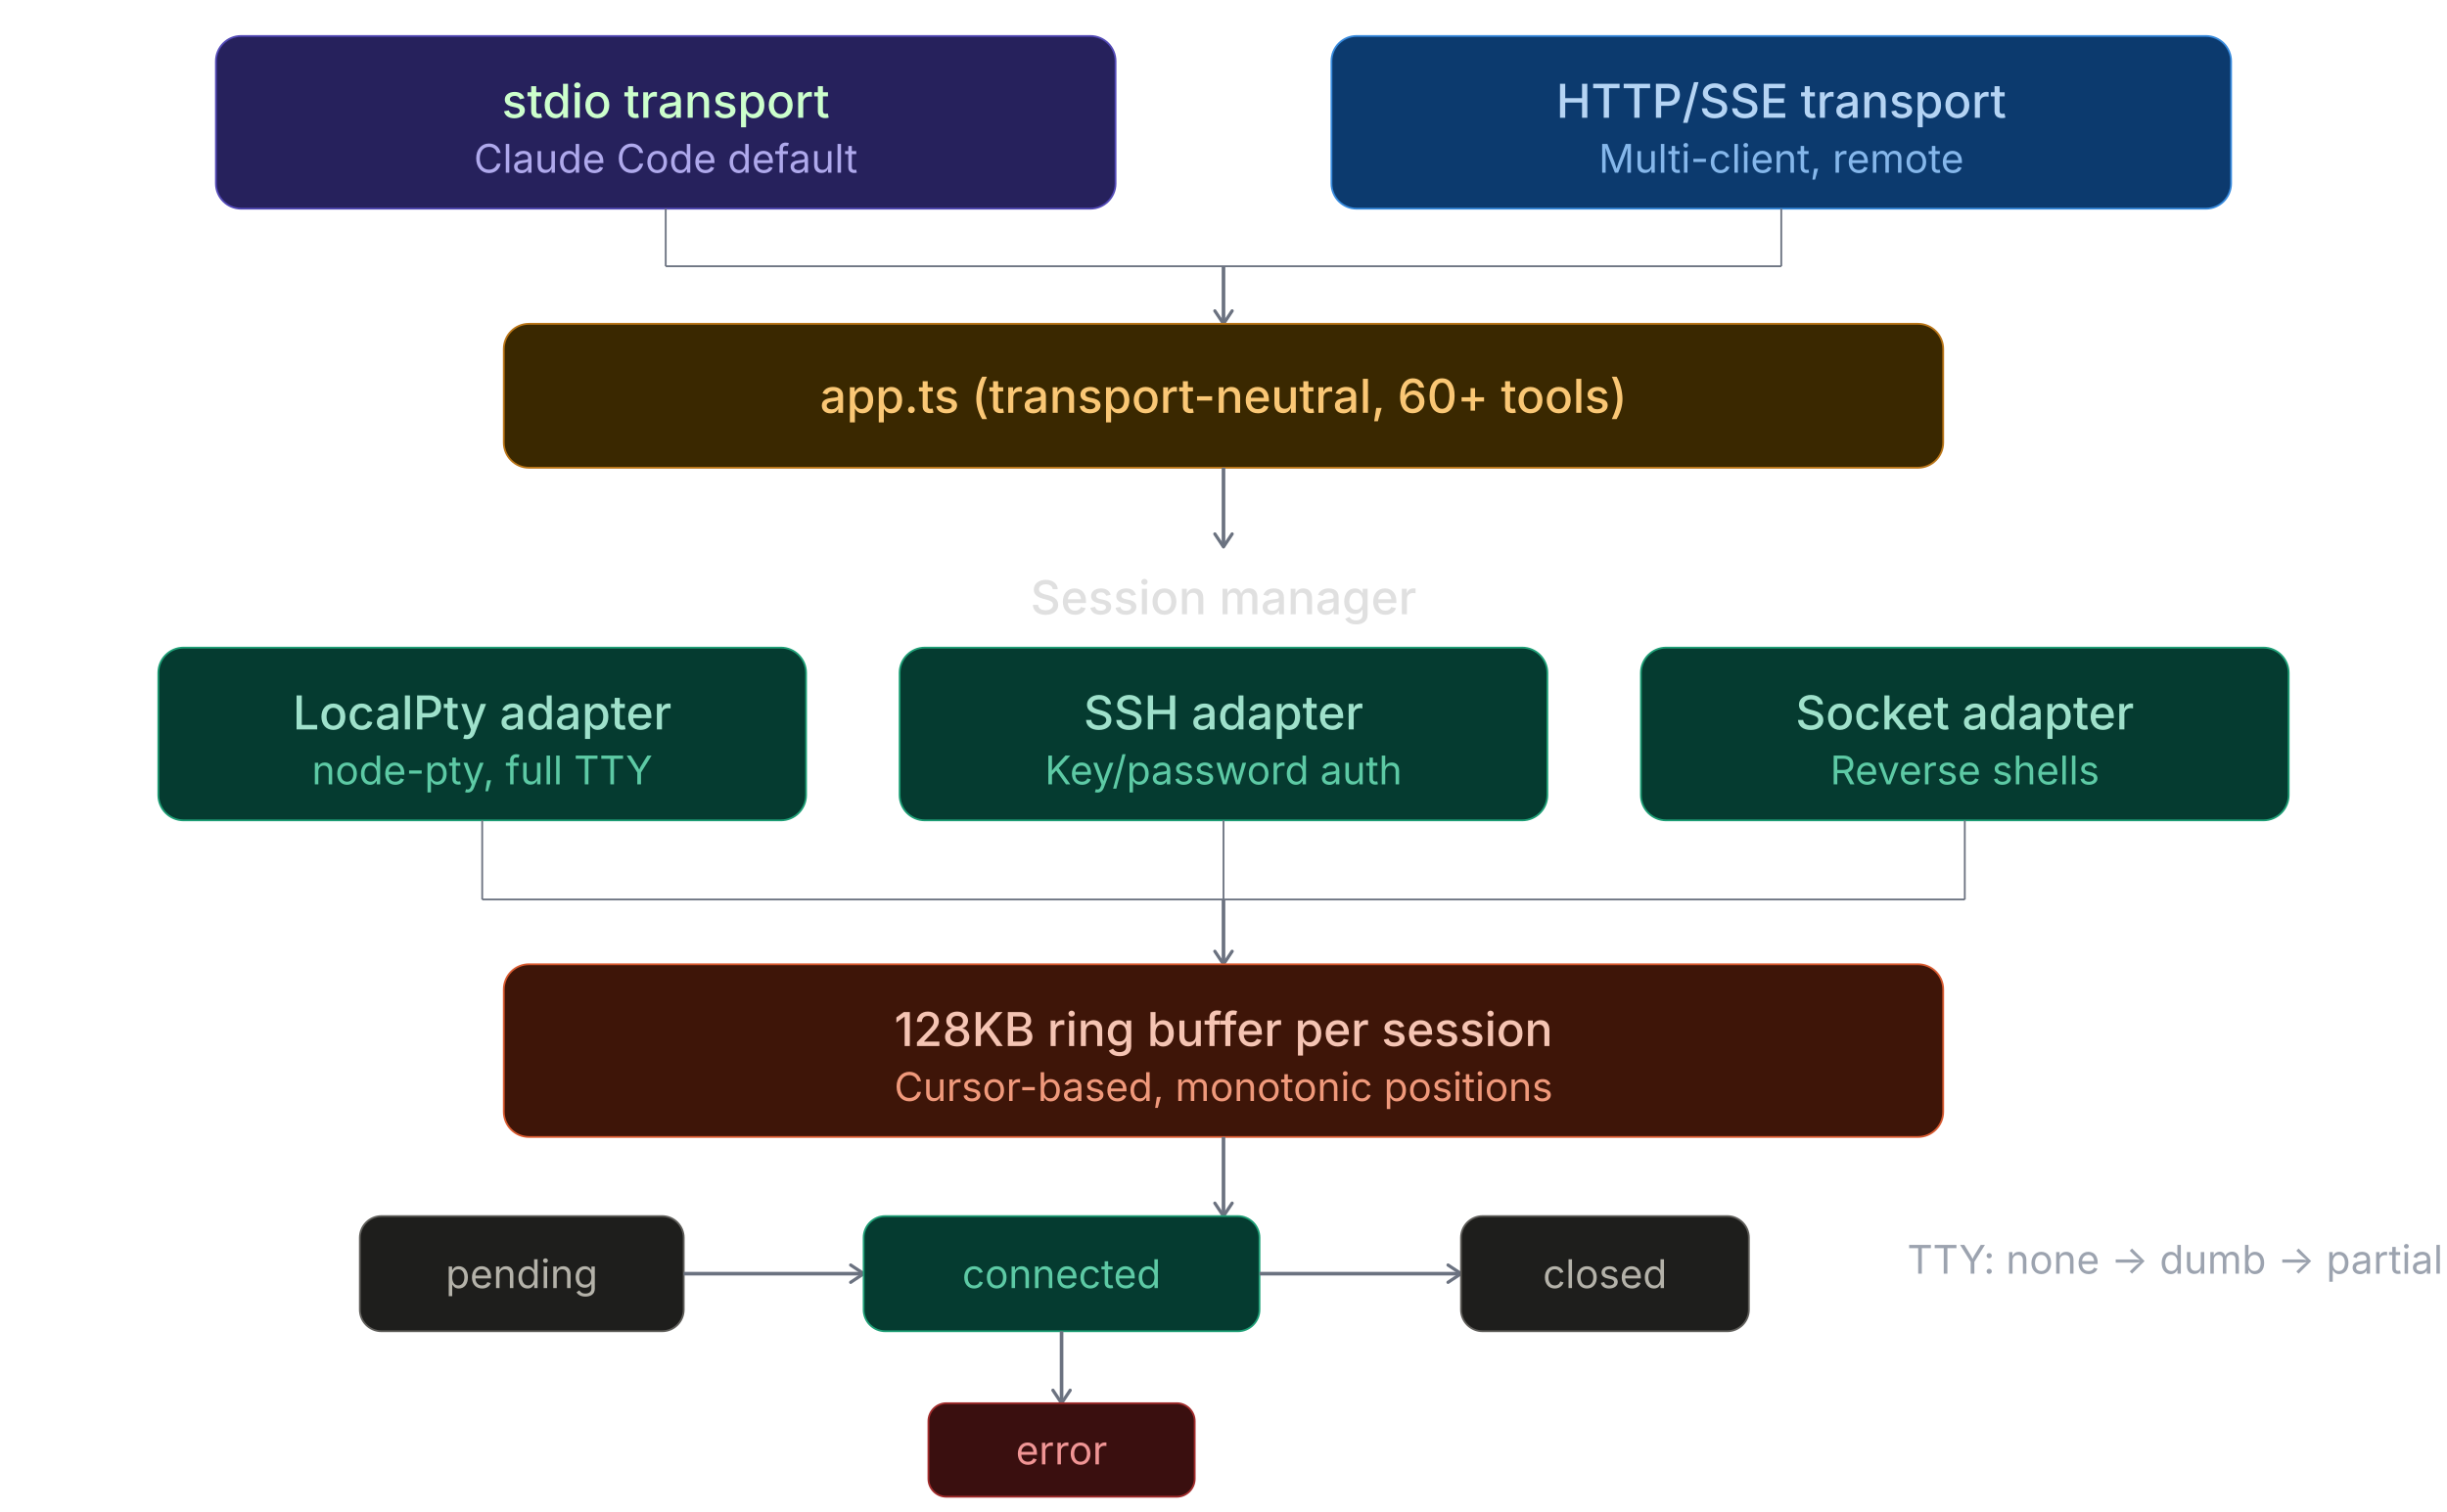
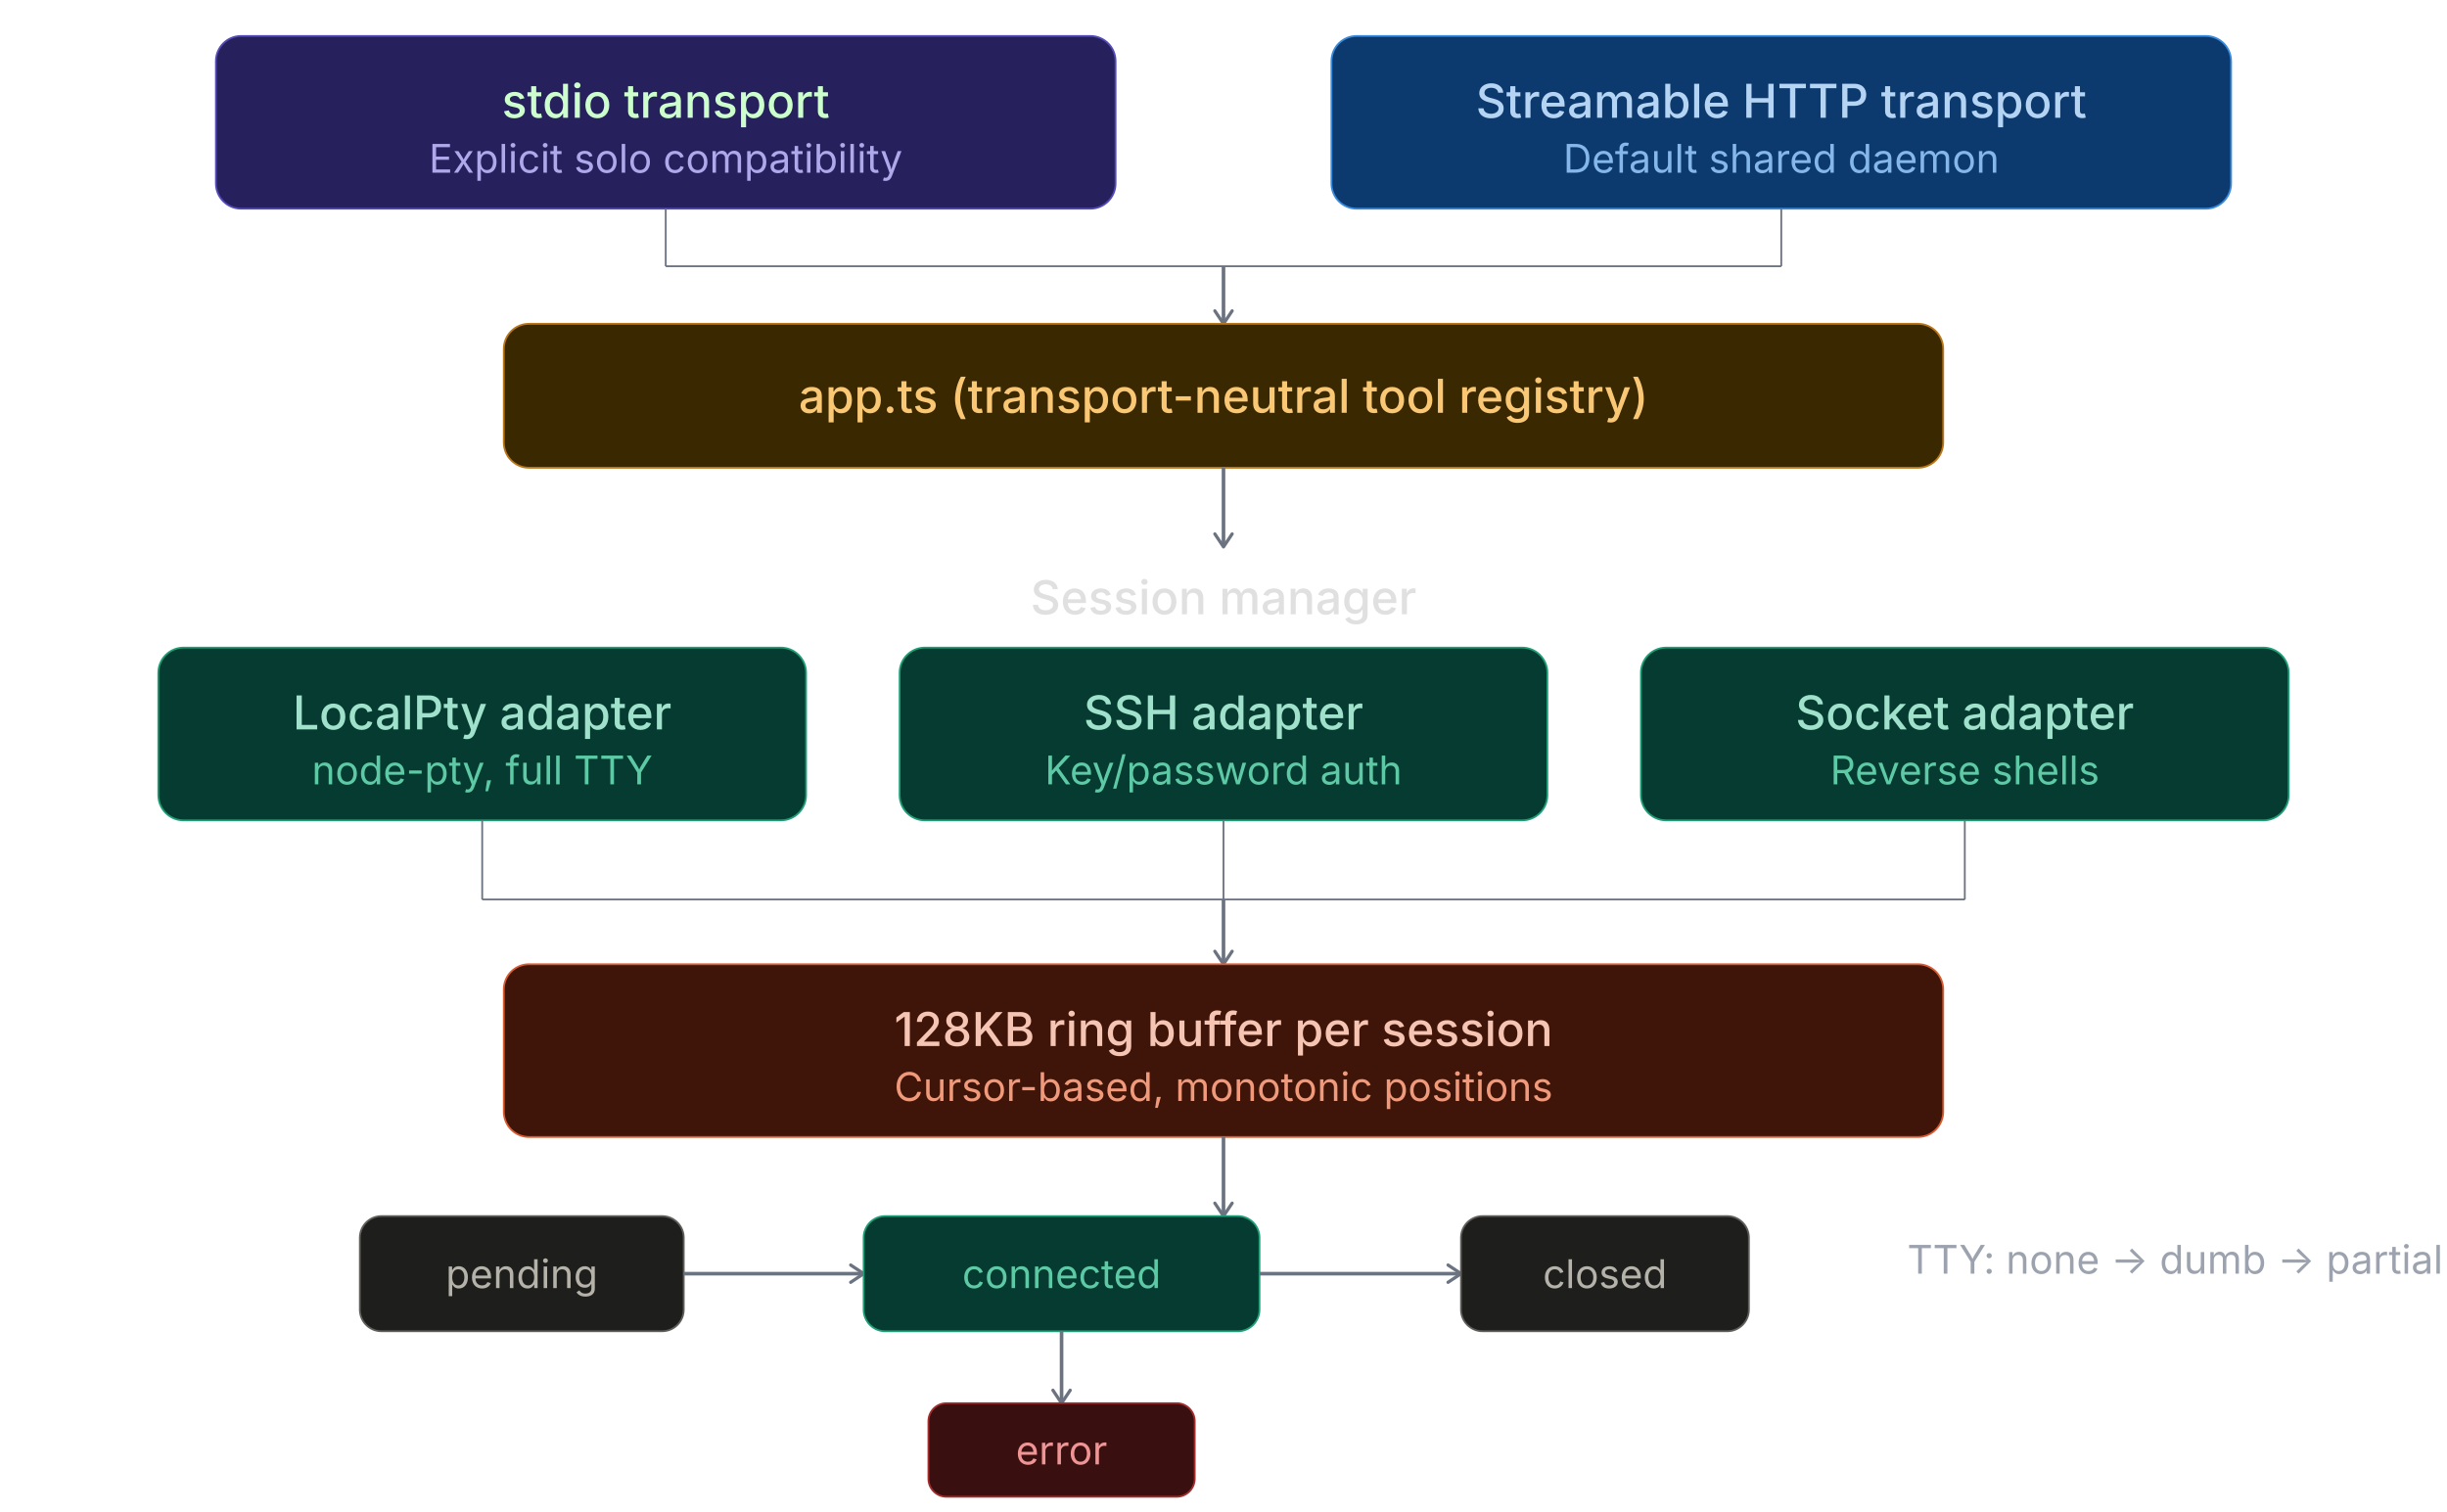
<svg xmlns="http://www.w3.org/2000/svg" viewBox="0 0 680 420">
  <style>
  text{font-family:'Inter',-apple-system,BlinkMacSystemFont,sans-serif}
  .th{font-size:13px;font-weight:500;fill:#e0e0e0}
  .ts{font-size:11px;fill:#9ca3af}
  .arr{stroke:#6b7280;stroke-width:1}
  .n-purple rect{fill:#26215C;stroke:#534AB7;stroke-width:.5}
  .n-purple .th{fill:#CCFFCC}.n-purple .ts{fill:#AFA9EC}
  .n-blue rect{fill:#0C3A6E;stroke:#378ADD;stroke-width:.5}
  .n-blue .th{fill:#B5D4F4}.n-blue .ts{fill:#85B7EB}
  .n-teal rect{fill:#053B30;stroke:#1D9E75;stroke-width:.5}
  .n-teal .th{fill:#9FE1CB}.n-teal .ts{fill:#5DCAA5}
  .n-amber rect{fill:#3A2800;stroke:#BA7517;stroke-width:.5}
  .n-amber .th{fill:#FAC775}.n-amber .ts{fill:#EF9F27}
  .n-coral rect{fill:#3E1508;stroke:#D85A30;stroke-width:.5}
  .n-coral .th{fill:#F5C4B3}.n-coral .ts{fill:#F0997B}
  .n-pink rect{fill:#3E1028;stroke:#D4537E;stroke-width:.5}
  .n-pink .th{fill:#F4C0D1}.n-pink .ts{fill:#ED93B1}
  .n-gray rect{fill:#1e1e1c;stroke:#5F5E5A;stroke-width:.5}
  .n-gray .th{fill:#D3D1C7}.n-gray .ts{fill:#B4B2A9}
  .n-red rect{fill:#3A0F0F;stroke:#A32D2D;stroke-width:.5}
  .n-red .th{fill:#F7C1C1}.n-red .ts{fill:#F09595}
</style>
  <rect width="100%" height="100%" fill="transparent" rx="6" />
  <defs>
    <marker id="arr" viewBox="0 0 10 10" refX="8" refY="5" markerWidth="6" markerHeight="6" orient="auto-start-reverse">
      <path d="M2 1L8 5L2 9" fill="none" stroke="context-stroke" stroke-width="1.5" stroke-linecap="round" stroke-linejoin="round" />
    </marker>
  </defs>
  <g class="n-purple">
    <rect x="60" y="10" width="250" height="48" rx="7" />
    <text class="th" x="185" y="28" text-anchor="middle" dominant-baseline="central">stdio transport</text>
-     <text class="ts" x="185" y="44" text-anchor="middle" dominant-baseline="central">Claude Code default</text>
+     <text class="ts" x="185" y="44" text-anchor="middle" dominant-baseline="central">Explicit solo compatibility</text>
  </g>
  <g class="n-blue">
    <rect x="370" y="10" width="250" height="48" rx="7" />
-     <text class="th" x="495" y="28" text-anchor="middle" dominant-baseline="central">HTTP/SSE transport</text>
-     <text class="ts" x="495" y="44" text-anchor="middle" dominant-baseline="central">Multi-client, remote</text>
+     <text class="th" x="495" y="28" text-anchor="middle" dominant-baseline="central">Streamable HTTP transport</text>
+     <text class="ts" x="495" y="44" text-anchor="middle" dominant-baseline="central">Default shared daemon</text>
  </g>
  <line x1="185" y1="58" x2="185" y2="74" stroke="#6b7280" stroke-width=".5" />
  <line x1="495" y1="58" x2="495" y2="74" stroke="#6b7280" stroke-width=".5" />
  <line x1="185" y1="74" x2="495" y2="74" stroke="#6b7280" stroke-width=".5" />
  <line x1="340" y1="74" x2="340" y2="90" class="arr" marker-end="url(#arr)" />
  <g class="n-amber">
    <rect x="140" y="90" width="400" height="40" rx="7" />
-     <text class="th" x="340" y="110" text-anchor="middle" dominant-baseline="central">app.ts (transport-neutral, 60+ tools)</text>
+     <text class="th" x="340" y="110" text-anchor="middle" dominant-baseline="central">app.ts (transport-neutral tool registry)</text>
  </g>
  <line x1="340" y1="130" x2="340" y2="152" class="arr" marker-end="url(#arr)" />
  <text class="th" x="340" y="166" text-anchor="middle" dominant-baseline="central">Session manager</text>
  <g class="n-teal">
    <rect x="44" y="180" width="180" height="48" rx="7" />
    <text class="th" x="134" y="198" text-anchor="middle" dominant-baseline="central">LocalPty adapter</text>
    <text class="ts" x="134" y="214" text-anchor="middle" dominant-baseline="central">node-pty, full TTY</text>
  </g>
  <g class="n-teal">
    <rect x="250" y="180" width="180" height="48" rx="7" />
    <text class="th" x="340" y="198" text-anchor="middle" dominant-baseline="central">SSH adapter</text>
    <text class="ts" x="340" y="214" text-anchor="middle" dominant-baseline="central">Key/password auth</text>
  </g>
  <g class="n-teal">
    <rect x="456" y="180" width="180" height="48" rx="7" />
    <text class="th" x="546" y="198" text-anchor="middle" dominant-baseline="central">Socket adapter</text>
    <text class="ts" x="546" y="214" text-anchor="middle" dominant-baseline="central">Reverse shells</text>
  </g>
  <line x1="134" y1="228" x2="134" y2="250" stroke="#6b7280" stroke-width=".5" />
  <line x1="340" y1="228" x2="340" y2="250" stroke="#6b7280" stroke-width=".5" />
  <line x1="546" y1="228" x2="546" y2="250" stroke="#6b7280" stroke-width=".5" />
  <line x1="134" y1="250" x2="546" y2="250" stroke="#6b7280" stroke-width=".5" />
  <line x1="340" y1="250" x2="340" y2="268" class="arr" marker-end="url(#arr)" />
  <g class="n-coral">
    <rect x="140" y="268" width="400" height="48" rx="7" />
    <text class="th" x="340" y="286" text-anchor="middle" dominant-baseline="central">128KB ring buffer per session</text>
    <text class="ts" x="340" y="302" text-anchor="middle" dominant-baseline="central">Cursor-based, monotonic positions</text>
  </g>
  <line x1="340" y1="316" x2="340" y2="338" class="arr" marker-end="url(#arr)" />
  <g class="n-gray">
    <rect x="100" y="338" width="90" height="32" rx="6" />
    <text class="ts" x="145" y="354" text-anchor="middle" dominant-baseline="central">pending</text>
  </g>
  <line x1="190" y1="354" x2="240" y2="354" class="arr" marker-end="url(#arr)" />
  <g class="n-teal">
    <rect x="240" y="338" width="110" height="32" rx="6" />
    <text class="ts" x="295" y="354" text-anchor="middle" dominant-baseline="central">connected</text>
  </g>
  <line x1="350" y1="354" x2="406" y2="354" class="arr" marker-end="url(#arr)" />
  <g class="n-gray">
    <rect x="406" y="338" width="80" height="32" rx="6" />
    <text class="ts" x="446" y="354" text-anchor="middle" dominant-baseline="central">closed</text>
  </g>
  <line x1="295" y1="370" x2="295" y2="390" class="arr" marker-end="url(#arr)" />
  <g class="n-red">
    <rect x="258" y="390" width="74" height="26" rx="5" />
    <text class="ts" x="295" y="403" text-anchor="middle" dominant-baseline="central">error</text>
  </g>
  <text class="ts" x="530" y="354" text-anchor="start">TTY: none → dumb → partial → full</text>
</svg>
